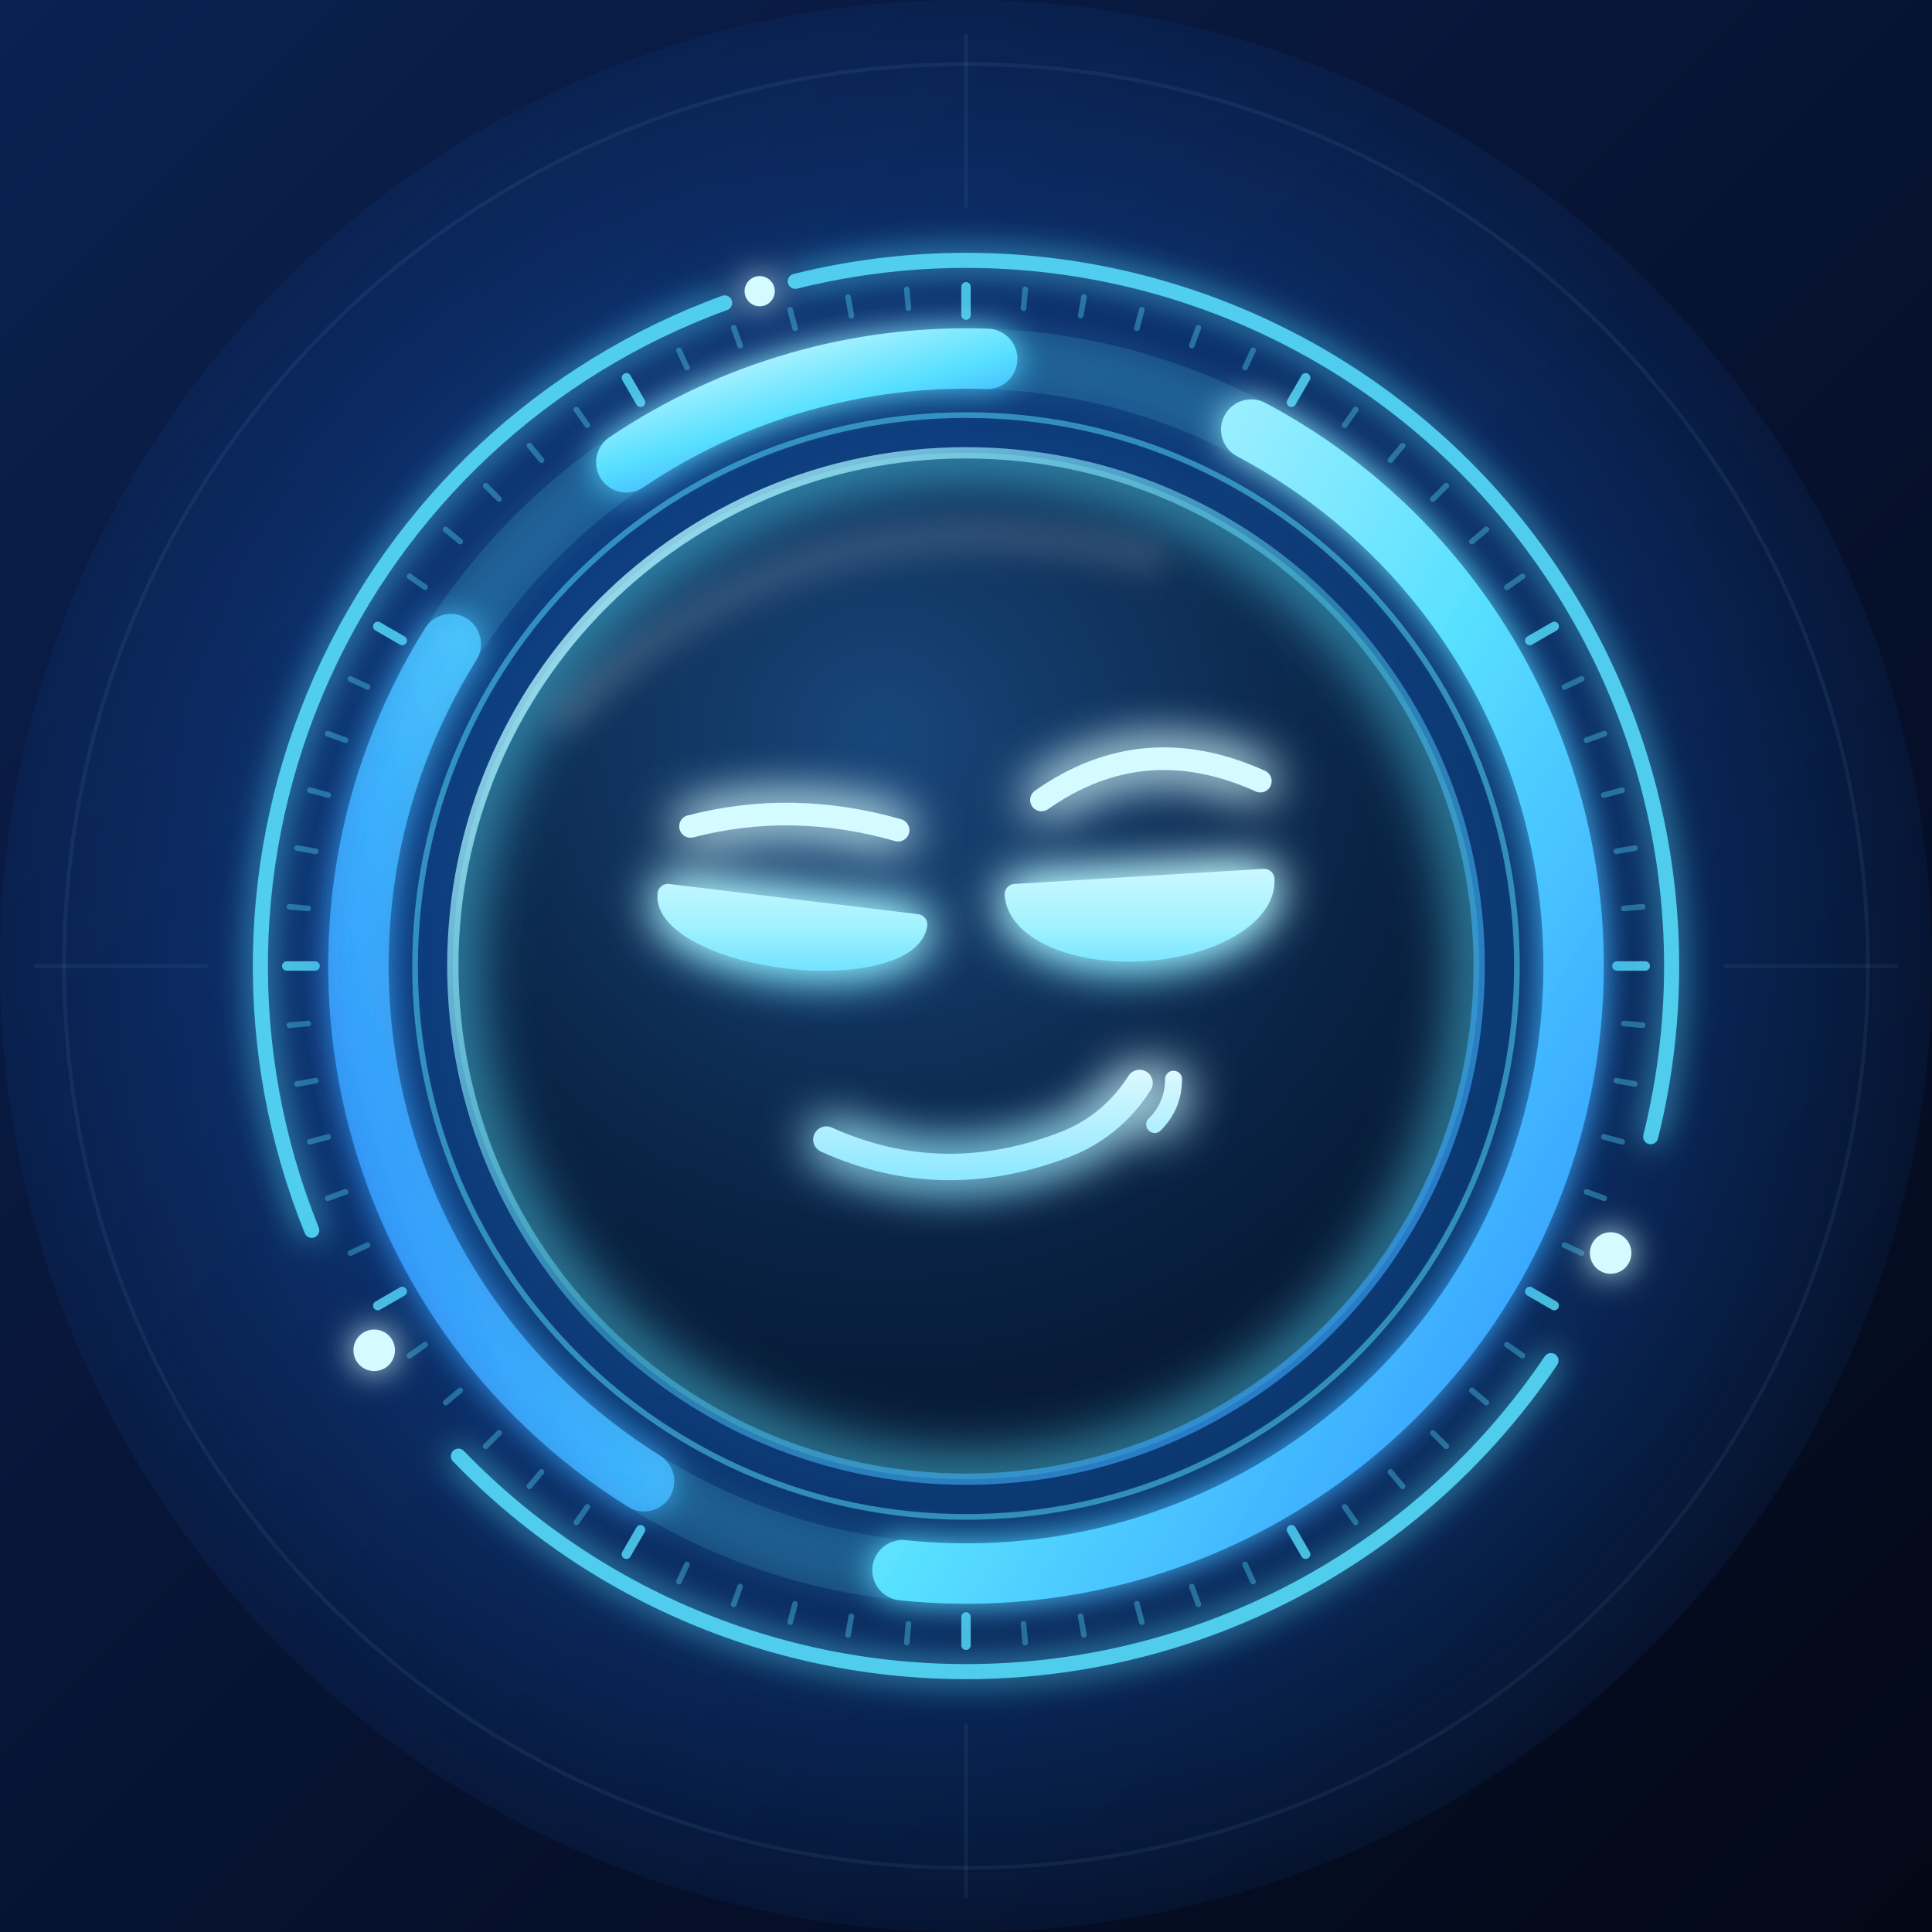
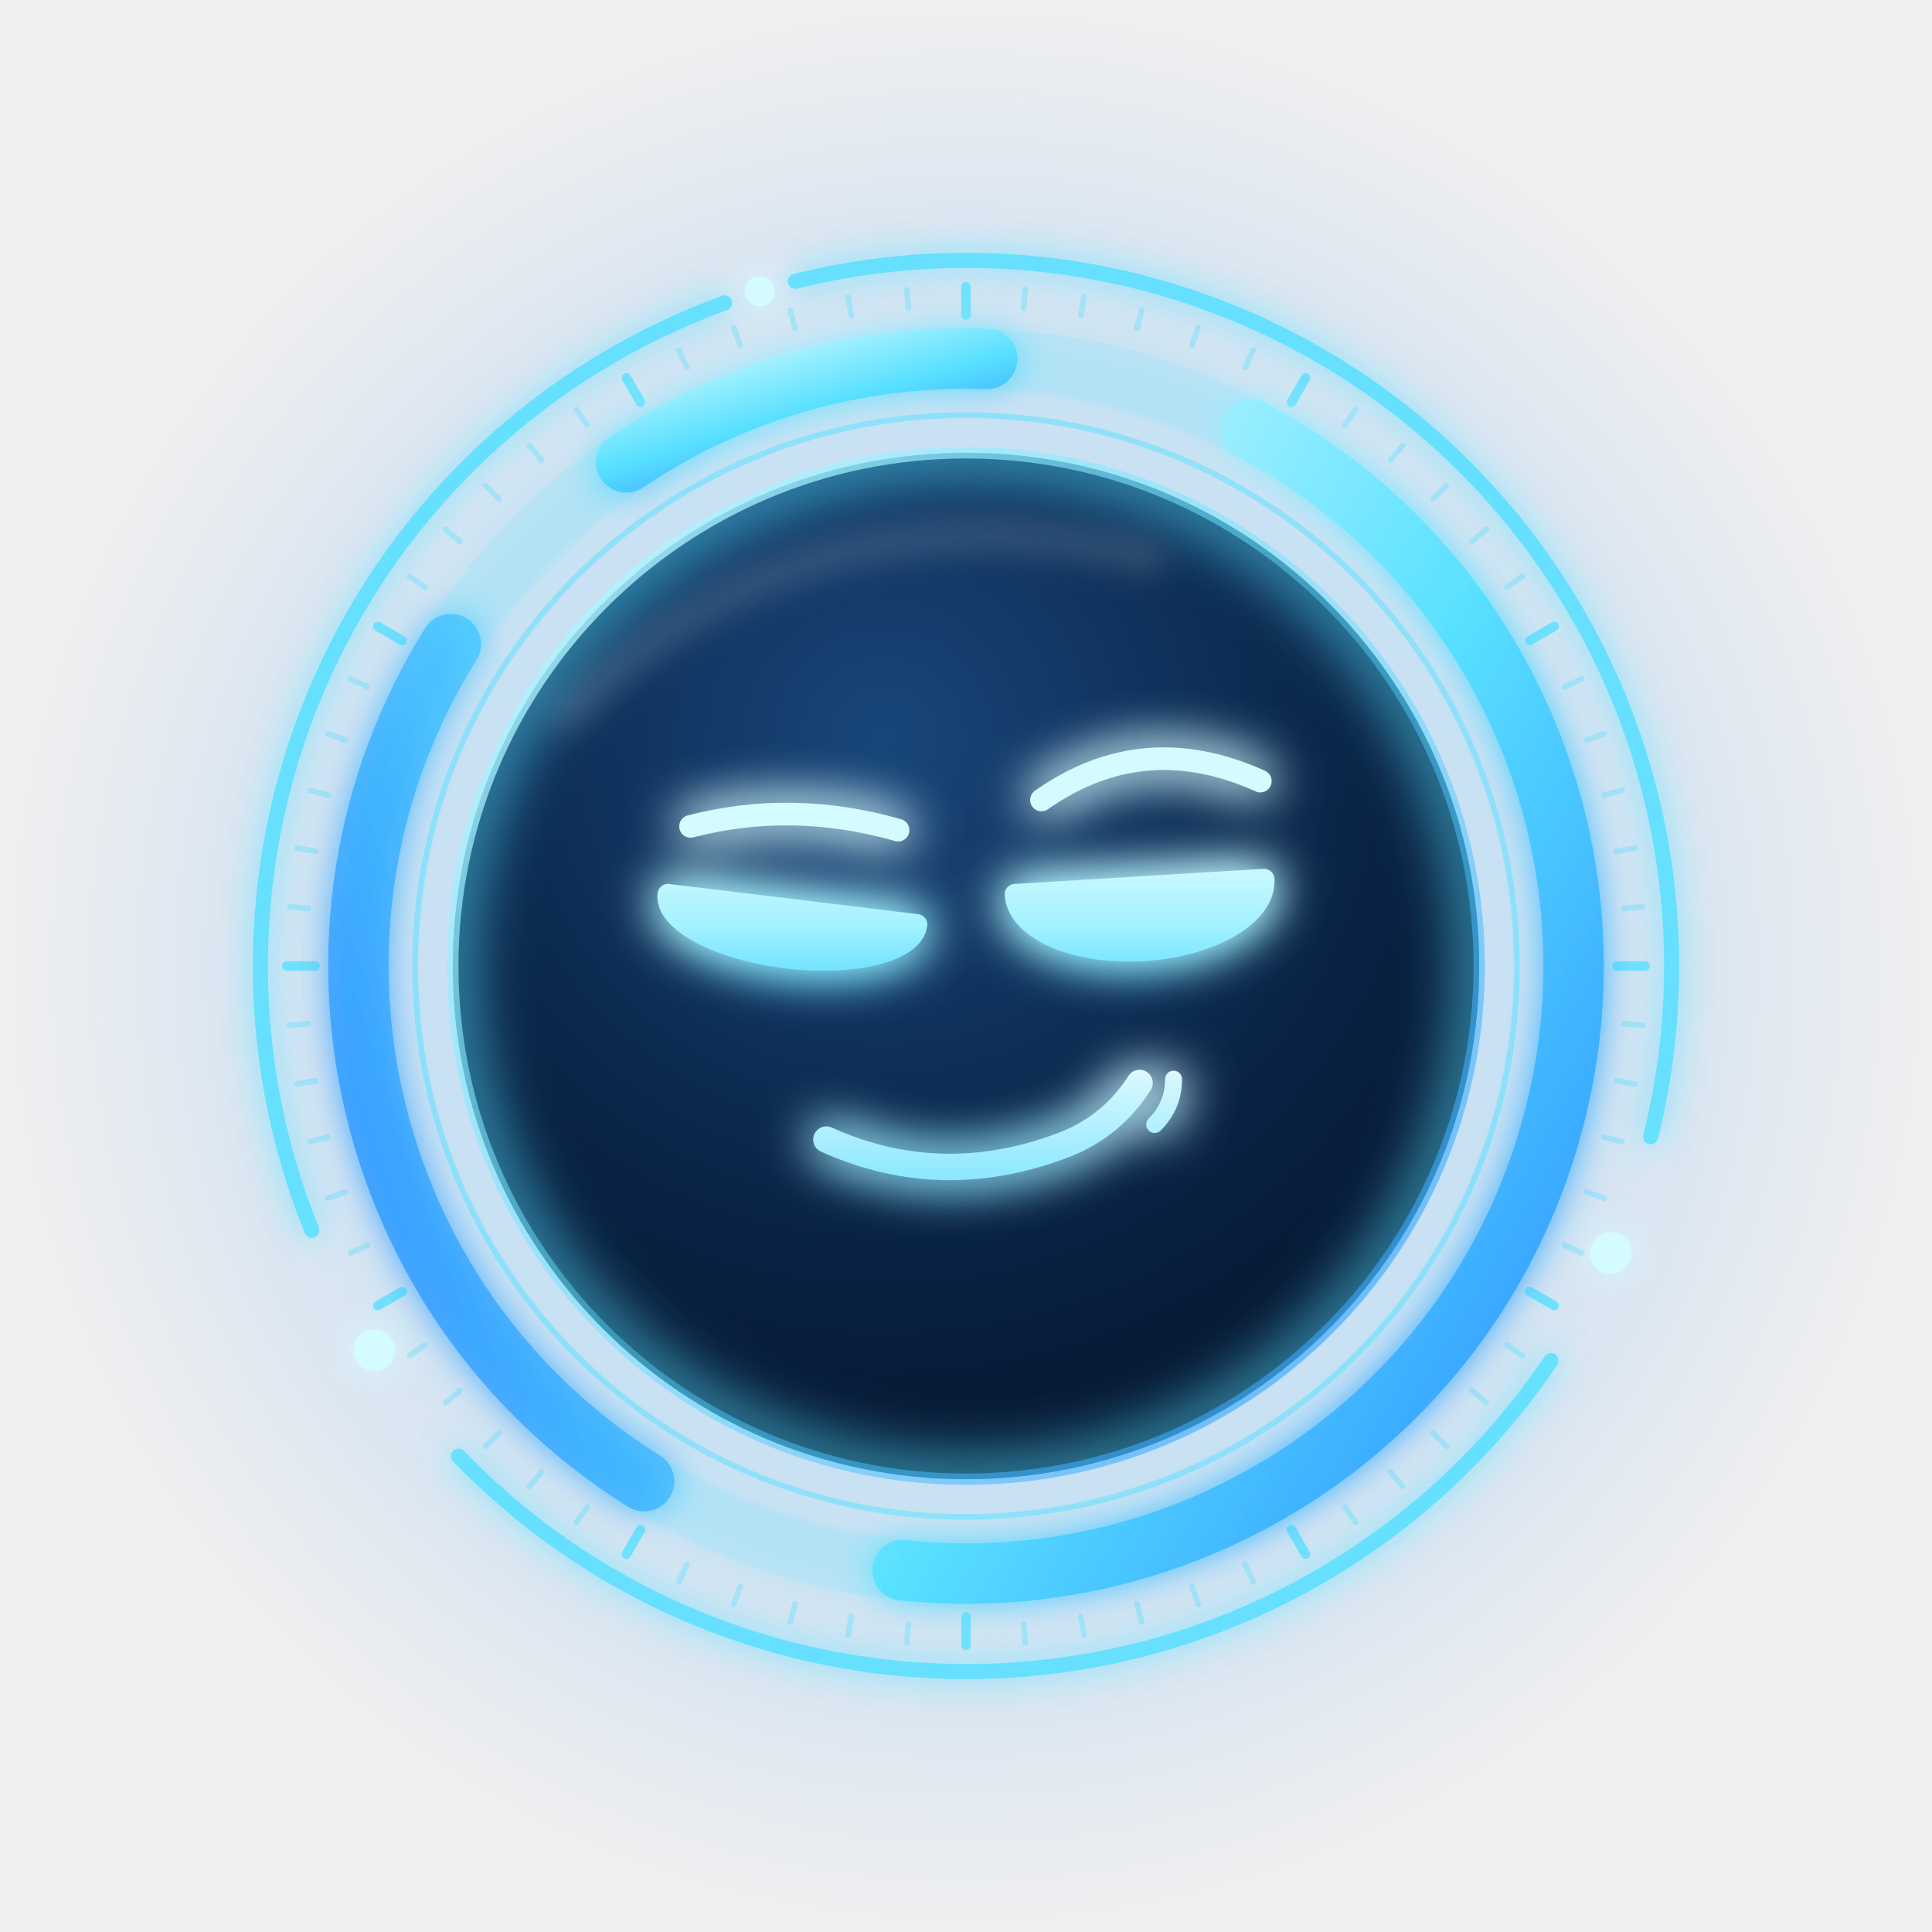
<svg xmlns="http://www.w3.org/2000/svg" viewBox="0 0 1024 1024" width="1024" height="1024">
  <defs>
-     <linearGradient id="bg" x1="0" y1="0" x2="1" y2="1">
-       <stop offset="0" stop-color="#0B2150" />
-       <stop offset=".55" stop-color="#061230" />
-       <stop offset="1" stop-color="#030816" />
-     </linearGradient>
-     <radialGradient id="halo" cx="50%" cy="50%" r="55%">
-       <stop offset="0" stop-color="#17C8FF" stop-opacity=".7" />
-       <stop offset=".6" stop-color="#1A7BFF" stop-opacity=".26" />
+     <radialGradient id="halo" cx="50%" cy="50%" r="50%">
+       <stop offset="0" stop-color="#17C8FF" stop-opacity=".4" />
      <stop offset="1" stop-color="#1A7BFF" stop-opacity="0" />
    </radialGradient>
    <linearGradient id="ringA" x1="0" y1="0" x2="1" y2="1">
      <stop offset="0" stop-color="#D4FBFF" />
      <stop offset=".5" stop-color="#58E0FF" />
      <stop offset="1" stop-color="#2B8CFF" />
    </linearGradient>
    <linearGradient id="ringB" x1="1" y1="0" x2="0" y2="1">
      <stop offset="0" stop-color="#58E0FF" />
      <stop offset="1" stop-color="#2B8CFF" />
    </linearGradient>
    <radialGradient id="face" cx="42%" cy="28%" r="90%">
      <stop offset="0" stop-color="#18467A" />
      <stop offset=".5" stop-color="#0A2548" />
      <stop offset="1" stop-color="#030D20" />
    </radialGradient>
    <radialGradient id="under" cx="50%" cy="50%" r="50%">
      <stop offset="0" stop-color="#3FD2FF" stop-opacity=".32" />
      <stop offset="1" stop-color="#3FD2FF" stop-opacity="0" />
    </radialGradient>
    <linearGradient id="rim" x1="0" y1="0" x2="1" y2="1">
      <stop offset="0" stop-color="#D4FBFF" stop-opacity=".95" />
      <stop offset=".5" stop-color="#58E0FF" stop-opacity=".4" />
      <stop offset="1" stop-color="#2B8CFF" stop-opacity=".7" />
    </linearGradient>
    <linearGradient id="eyeFill" gradientUnits="userSpaceOnUse" x1="0" y1="430" x2="0" y2="540">
      <stop offset="0" stop-color="#F4FEFF" />
      <stop offset=".55" stop-color="#A2F2FF" />
      <stop offset="1" stop-color="#3FD2FF" />
    </linearGradient>
    <linearGradient id="mouthFill" gradientUnits="userSpaceOnUse" x1="0" y1="550" x2="0" y2="660">
      <stop offset="0" stop-color="#F4FEFF" />
      <stop offset="1" stop-color="#5BDDFF" />
    </linearGradient>
    <clipPath id="faceClip">
      <circle cx="512" cy="512" r="272" />
    </clipPath>
    <filter id="innerGlow" x="-20%" y="-20%" width="140%" height="140%">
      <feGaussianBlur stdDeviation="14" />
    </filter>
    <filter id="soft" x="-20%" y="-50%" width="140%" height="200%">
      <feGaussianBlur stdDeviation="8" />
    </filter>
    <filter id="bloom" x="-30%" y="-30%" width="160%" height="160%">
      <feGaussianBlur in="SourceGraphic" stdDeviation="13" result="b" />
      <feMerge>
        <feMergeNode in="b" />
        <feMergeNode in="b" />
        <feMergeNode in="SourceGraphic" />
      </feMerge>
    </filter>
    <filter id="bloomSoft" x="-20%" y="-20%" width="140%" height="140%">
      <feGaussianBlur in="SourceGraphic" stdDeviation="9" result="b" />
      <feMerge>
        <feMergeNode in="b" />
        <feMergeNode in="SourceGraphic" />
      </feMerge>
    </filter>
  </defs>
-   <rect width="1024" height="1024" fill="url(#bg)" />
-   <g stroke="#8FE9FF" stroke-opacity=".07" stroke-width="2" fill="none">
-     <circle cx="512" cy="512" r="478" />
-     <path d="M512 18V110M512 914V1006M18 512H110M914 512H1006" />
-   </g>
  <circle cx="512" cy="512" r="512" fill="url(#halo)" />
  <g transform="translate(512 512) scale(1) translate(-512 -512)">
    <g filter="url(#bloomSoft)">
      <path d="M421.52 149.11A374 374 0 0 1 874.89 602.48" fill="none" stroke="#58E0FF" stroke-opacity=".85" stroke-width="8" stroke-linecap="round" />
      <path d="M822.06 721.14A374 374 0 0 1 242.97 771.8" fill="none" stroke="#58E0FF" stroke-opacity=".85" stroke-width="8" stroke-linecap="round" />
      <path d="M165.23 652.1A374 374 0 0 1 384.08 160.55" fill="none" stroke="#58E0FF" stroke-opacity=".85" stroke-width="8" stroke-linecap="round" />
      <circle cx="853.67" cy="664.12" r="11" fill="#D4FBFF" />
      <circle cx="198.34" cy="715.69" r="11" fill="#D4FBFF" />
      <circle cx="402.65" cy="154.34" r="8" fill="#D4FBFF" />
    </g>
    <g>
      <path d="M860.67 542.5L870.63 543.38M856.68 572.78L866.53 574.51M850.07 602.59L859.73 605.17M840.89 631.71L850.29 635.13M829.21 659.92L838.27 664.14M798.7 712.75L806.89 718.49M780.12 736.98L787.78 743.4M759.49 759.49L766.56 766.56M736.98 780.12L743.4 787.78M712.75 798.7L718.49 806.89M659.92 829.21L664.14 838.27M631.71 840.89L635.13 850.29M602.59 850.07L605.17 859.73M572.78 856.68L574.51 866.53M542.5 860.67L543.38 870.63M481.5 860.67L480.62 870.63M451.22 856.68L449.49 866.53M421.41 850.07L418.83 859.73M392.29 840.89L388.87 850.29M364.08 829.21L359.86 838.27M311.25 798.7L305.51 806.89M287.02 780.12L280.6 787.78M264.51 759.49L257.44 766.56M243.88 736.98L236.22 743.4M225.3 712.75L217.11 718.49M194.79 659.92L185.73 664.14M183.11 631.71L173.71 635.13M173.93 602.59L164.27 605.17M167.32 572.78L157.47 574.51M163.33 542.5L153.37 543.38M163.33 481.5L153.37 480.62M167.32 451.22L157.47 449.49M173.93 421.41L164.27 418.83M183.11 392.29L173.71 388.87M194.79 364.08L185.73 359.86M225.3 311.25L217.11 305.51M243.88 287.02L236.22 280.6M264.51 264.51L257.44 257.44M287.02 243.88L280.6 236.22M311.25 225.3L305.51 217.11M364.08 194.79L359.86 185.73M392.29 183.11L388.87 173.71M421.41 173.93L418.83 164.27M451.22 167.32L449.49 157.47M481.5 163.33L480.62 153.37M542.5 163.33L543.38 153.37M572.78 167.32L574.51 157.47M602.59 173.93L605.17 164.27M631.71 183.11L635.13 173.71M659.92 194.79L664.14 185.73M712.75 225.3L718.49 217.11M736.98 243.88L743.4 236.22M759.49 264.51L766.56 257.44M780.12 287.02L787.78 280.6M798.7 311.25L806.89 305.51M829.21 364.08L838.27 359.86M840.89 392.29L850.29 388.87M850.07 421.41L859.73 418.83M856.68 451.22L866.53 449.49M860.67 481.5L870.63 480.62" fill="none" stroke="#58E0FF" stroke-opacity=".36" stroke-width="3" stroke-linecap="round" />
      <path d="M857 512L872 512M810.78 684.5L823.77 692M684.5 810.78L692 823.77M512 857L512 872M339.5 810.78L332 823.77M213.22 684.5L200.23 692M167 512L152 512M213.22 339.5L200.23 332M339.5 213.22L332 200.23M512 167L512 152M684.5 213.22L692 200.23M810.78 339.5L823.77 332" fill="none" stroke="#58E0FF" stroke-opacity=".8" stroke-width="5" stroke-linecap="round" />
    </g>
    <g filter="url(#bloomSoft)">
      <circle cx="512" cy="512" r="322" fill="none" stroke="#58E0FF" stroke-opacity=".14" stroke-width="32" />
      <path d="M663.17 227.69A322 322 0 0 1 478.34 832.24" fill="none" stroke="url(#ringA)" stroke-width="32" stroke-linecap="round" />
      <path d="M341.37 785.07A322 322 0 0 1 238.93 341.37" fill="none" stroke="url(#ringB)" stroke-width="32" stroke-linecap="round" stroke-opacity=".85" />
      <path d="M331.94 245.05A322 322 0 0 1 523.24 190.2" fill="none" stroke="url(#ringA)" stroke-width="32" stroke-linecap="round" />
    </g>
    <circle cx="512" cy="512" r="292" fill="none" stroke="#58E0FF" stroke-opacity=".5" stroke-width="3" />
    <circle cx="512" cy="512" r="272" fill="url(#face)" />
    <g clip-path="url(#faceClip)">
      <circle cx="512" cy="512" r="274" fill="none" stroke="#58E0FF" stroke-opacity=".55" stroke-width="30" filter="url(#innerGlow)" />
      <ellipse cx="512" cy="1010" rx="330" ry="250" fill="url(#under)" />
    </g>
    <circle cx="512" cy="512" r="272" fill="none" stroke="url(#rim)" stroke-width="6" />
    <path d="M300 380Q430 250 610 296" fill="none" stroke="#fff" stroke-opacity=".16" stroke-width="16" stroke-linecap="round" filter="url(#soft)" />
    <g filter="url(#bloom)">
      <path d="M354 474L486 490A66.48 26 6.91 0 1 354 474Z" fill="url(#eyeFill)" stroke="url(#eyeFill)" stroke-width="11" stroke-linejoin="round" />
      <path d="M538 474L670 466A66.12 34 -3.47 0 1 538 474Z" fill="url(#eyeFill)" stroke="url(#eyeFill)" stroke-width="11" stroke-linejoin="round" />
      <path d="M366 438Q420 424 476 440" fill="none" stroke="#D4FBFF" stroke-width="12" stroke-linecap="round" />
      <path d="M552 424Q606 386 668 414" fill="none" stroke="#D4FBFF" stroke-width="12" stroke-linecap="round" />
      <path d="M438 604Q500 632 566 606Q590 596 604 574" fill="none" stroke="url(#mouthFill)" stroke-width="14" stroke-linecap="round" stroke-linejoin="round" />
      <path d="M612 596Q622 586 622 572" fill="none" stroke="url(#mouthFill)" stroke-width="9" stroke-linecap="round" />
    </g>
  </g>
</svg>
